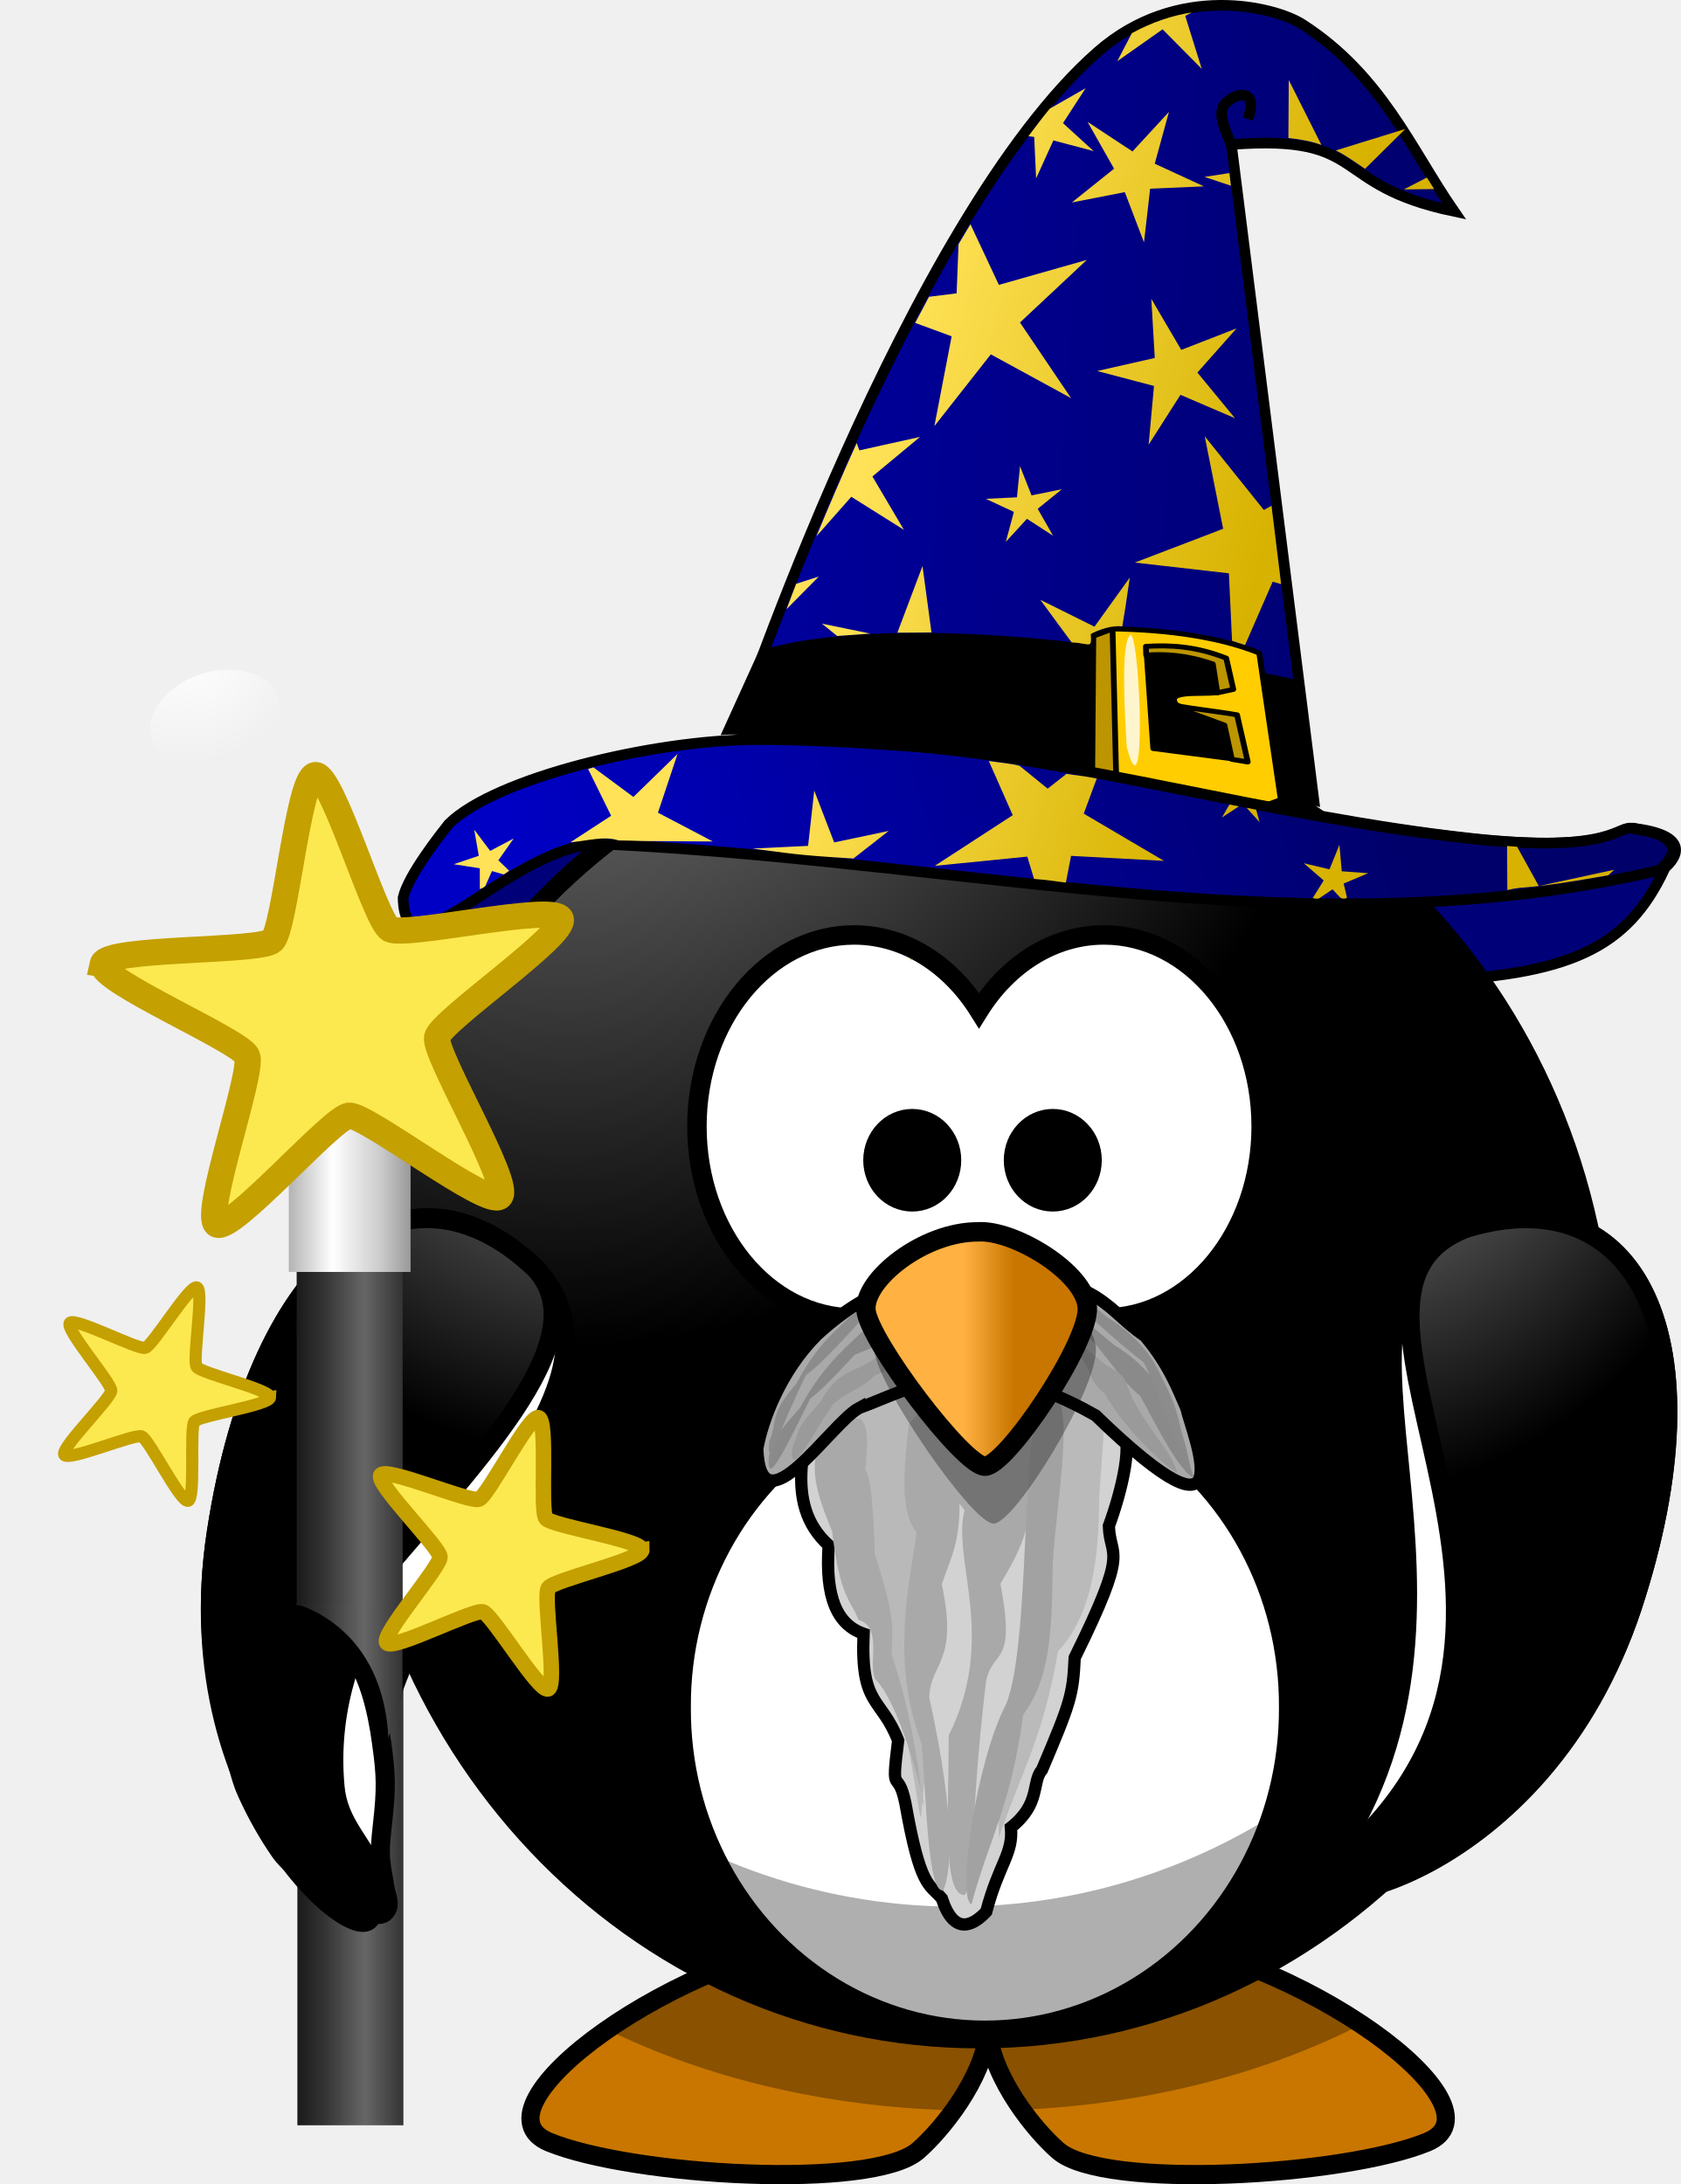
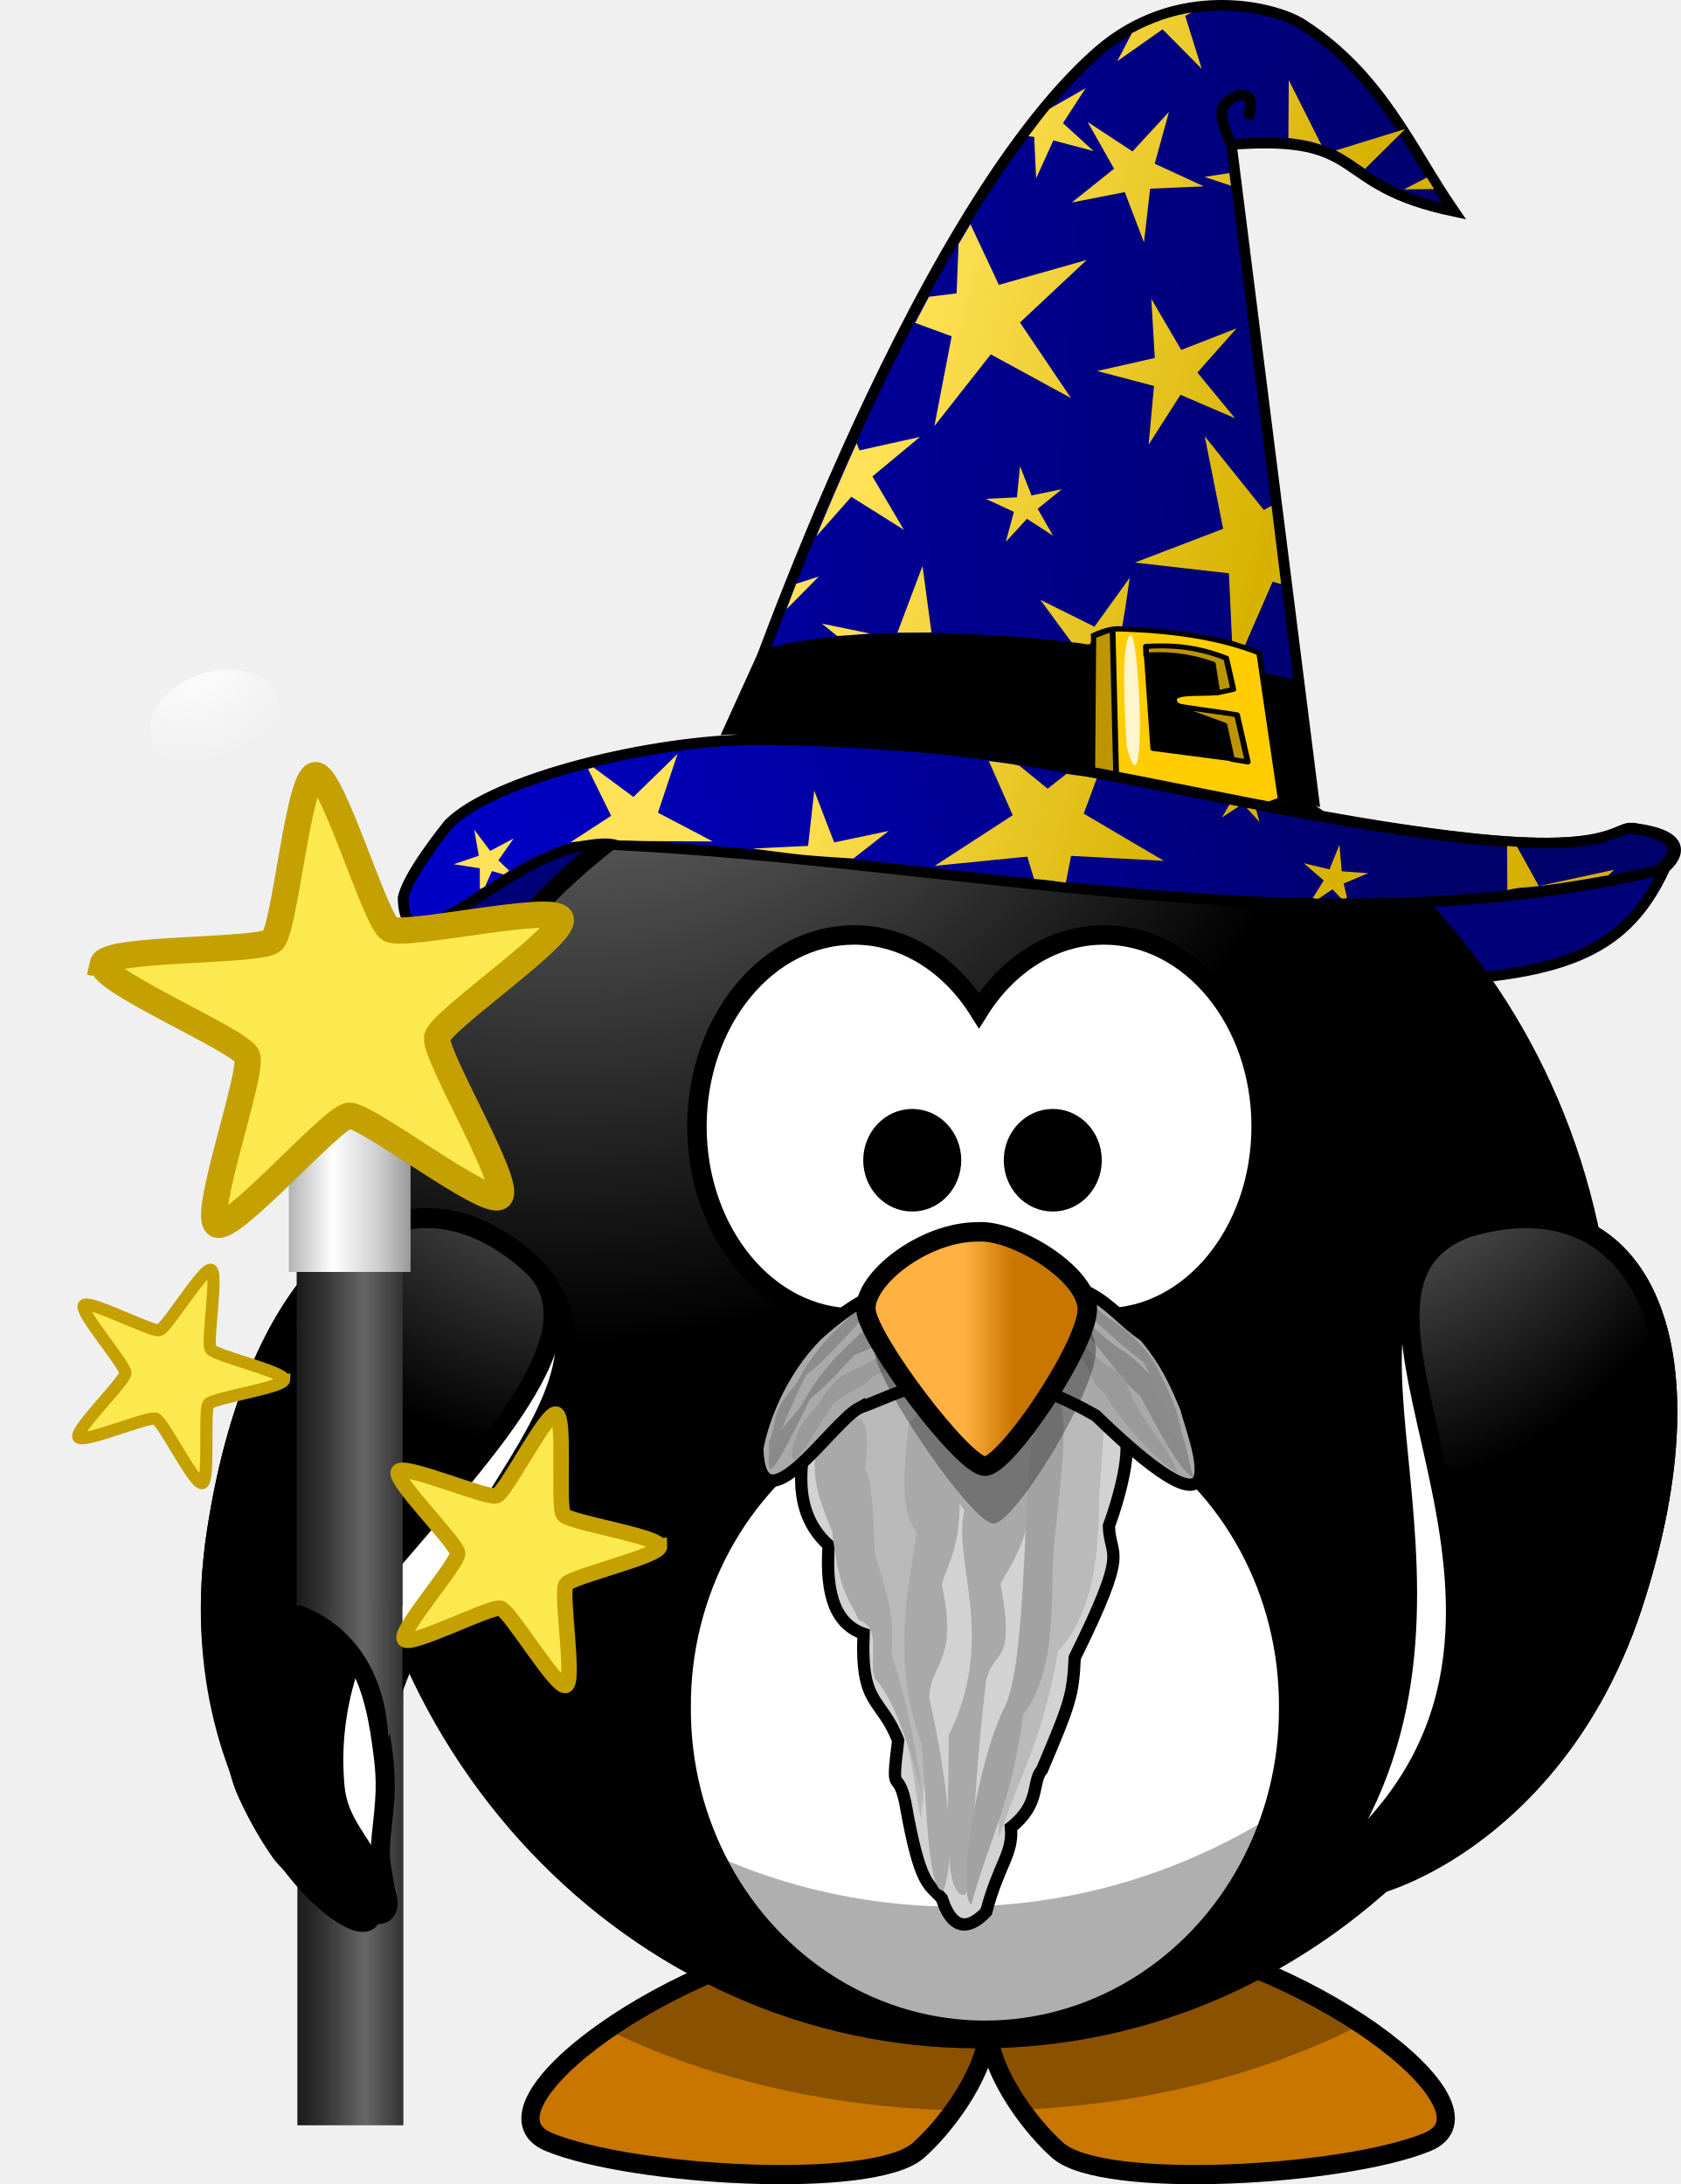
<svg xmlns="http://www.w3.org/2000/svg" xmlns:xlink="http://www.w3.org/1999/xlink" id="svg6608" viewBox="0 0 136.82 177.79" version="1.1">
  <defs id="defs6610">
    <linearGradient id="linearGradient3173-6-5">
      <stop id="stop3175-28-7" style="stop-color:#a5a5a5" offset="0" />
      <stop id="stop3177-7-3" style="stop-color:#000000" offset="1" />
    </linearGradient>
    <linearGradient id="linearGradient8295" y2="633.04" gradientUnits="userSpaceOnUse" x2="585.08" gradientTransform="matrix(.31234 0 0 .18977 358.42 392.58)" y1="586.87" x1="160.36">
      <stop id="stop2215" style="stop-color:rgb(0, 0, 0)" offset="0" />
      <stop id="stop2223" style="stop-color:rgb(0, 0, 0)" offset=".5" />
      <stop id="stop2217" style="stop-color:rgb(0, 0, 0)" offset="1" />
    </linearGradient>
    <linearGradient id="linearGradient9233" y2="334.82" gradientUnits="userSpaceOnUse" x2="276.24" y1="326.16" x1="243.94">
      <stop id="stop9229" style="stop-color:#ffe257" offset="0" />
      <stop id="stop9231" style="stop-color:#d7b200" offset="1" />
    </linearGradient>
    <linearGradient id="linearGradient4193" y2="335.93" gradientUnits="userSpaceOnUse" x2="307.26" gradientTransform="translate(-28.571 5.7143)" y1="356.76" x1="240.72">
      <stop id="stop8307" style="stop-color:#0000c5" offset="0" />
      <stop id="stop8309" style="stop-color:#00006b" offset="1" />
    </linearGradient>
    <linearGradient id="linearGradient4203" y2="535.71" gradientUnits="userSpaceOnUse" x2="695.65" gradientTransform="matrix(.14571 0 0 .10287 203.85 287.92)" y1="505.89" x1="101.58">
      <stop id="stop8315" style="stop-color:#0000ab" offset="0" />
      <stop id="stop8317" style="stop-color:#00005c" offset="1" />
    </linearGradient>
    <linearGradient id="linearGradient4227" y2="658.74" gradientUnits="userSpaceOnUse" x2="477.51" gradientTransform="matrix(.14571 0 0 .14896 302.18 251.02)" y1="1015.8" x1="431.39">
      <stop id="stop2227-6" style="stop-color:rgb(0, 0, 121)" offset="0" />
      <stop id="stop2282-4" style="stop-color:rgb(0, 0, 121)" offset="1" />
    </linearGradient>
    <radialGradient id="radialGradient4242" gradientUnits="userSpaceOnUse" cy="-8.88" cx="414.68" gradientTransform="matrix(-.0000018232 .27968 -.60927 0 101.73 -39.26)" r="123.55">
      <stop id="stop3205-9" style="stop-color:#ffb142" offset="0" />
      <stop id="stop4092-0" style="stop-color:#ffb141" offset=".887" />
      <stop id="stop3207-9" style="stop-color:#c87600" offset="1" />
    </radialGradient>
    <radialGradient id="radialGradient4244" gradientUnits="userSpaceOnUse" cy="483.45" cx="610.46" gradientTransform="matrix(0 -.48219 .4319 -.0000012542 -151.97 551.35)" r="167.56">
      <stop id="stop3175-8-9" style="stop-color:#a5a5a5" offset="0" />
      <stop id="stop3177-5-98" style="stop-color:#000000" offset="1" />
    </radialGradient>
    <radialGradient id="radialGradient4276" gradientUnits="userSpaceOnUse" cy="38.594" cx="180.72" gradientTransform="matrix(.16244 2.1067 -1.6909 .26266 228.26 -371.43)" r="28.884">
      <stop id="stop2175" style="stop-color:#ffffff;stop-opacity:.875" offset="0" />
      <stop id="stop2177" style="stop-color:#ffffff;stop-opacity:0" offset="1" />
    </radialGradient>
    <radialGradient id="radialGradient4292" xlink:href="#linearGradient3173-6-5" gradientUnits="userSpaceOnUse" cy="647.69" cx="371.45" gradientTransform="matrix(0 -.74351 -.66041 0 552.03 582.13)" r="59.255" />
    <radialGradient id="radialGradient4300" xlink:href="#linearGradient3173-6-5" gradientUnits="userSpaceOnUse" cy="622.49" cx="380.26" gradientTransform="matrix(0 -.74351 .66041 0 -364.7 582.13)" r="59.255" />
    <radialGradient id="radialGradient4325" gradientUnits="userSpaceOnUse" cx="380.26" cy="622.49" r="59.255" gradientTransform="matrix(0 -.74351 .66041 0 -364.7 582.13)">
      <stop id="stop3175-28-7-8" style="stop-color:#a5a5a5" offset="0" />
      <stop id="stop3177-7-3-0" style="stop-color:#000000" offset="1" />
    </radialGradient>
    <linearGradient id="linearGradient4711" y2="537.41" gradientUnits="userSpaceOnUse" x2="359.47" gradientTransform="matrix(.30777 0 0 .32584 143.63 232.49)" y1="537.41" x1="346.24">
      <stop id="stop4100-0" style="stop-color:#ffb142" offset="0" />
      <stop id="stop4104-3" style="stop-color:#c87600" offset="1" />
    </linearGradient>
    <linearGradient xlink:href="#linearGradient3876" id="linearGradient3019" gradientUnits="userSpaceOnUse" gradientTransform="matrix(0.4718903,0,0,0.663693,82.4887,192.7733)" x1="239" y1="297.47" x2="260" y2="297.47" />
    <linearGradient id="linearGradient3876" y2="297.47" gradientUnits="userSpaceOnUse" x2="260" gradientTransform="matrix(0.43773,0.43773,-0.70711,0.70711,395.4,-1.7129)" y1="297.47" x1="239">
      <stop id="stop2923" style="stop-color:#b3b3b3" offset="0" />
      <stop id="stop2929" style="stop-color:#ffffff" offset=".359" />
      <stop id="stop2931" style="stop-color:#cccccc" offset=".75" />
      <stop id="stop2925" style="stop-color:#999999" offset="1" />
    </linearGradient>
    <linearGradient xlink:href="#linearGradient3878" id="linearGradient3016" gradientUnits="userSpaceOnUse" gradientTransform="matrix(0.66369,0,0,0.2652836,-191.3973,-213.0161)" x1="239" y1="310.36" x2="252" y2="310.36" />
    <linearGradient id="linearGradient3878" y2="310.36" gradientUnits="userSpaceOnUse" x2="252" gradientTransform="translate(187.33,-280.8)" y1="310.36" x1="239">
      <stop id="stop2935" style="stop-color:#333333" offset="0" />
      <stop id="stop2941" style="stop-color:#666666" offset=".36" />
      <stop id="stop2943" style="stop-color:#333333" offset=".751" />
      <stop id="stop2937" style="stop-color:#1a1a1a" offset="1" />
    </linearGradient>
    <linearGradient xlink:href="#linearGradient3878" id="linearGradient3016-0" gradientUnits="userSpaceOnUse" gradientTransform="matrix(0.66369,0,0,0.2580885,-363.2157,-548.331)" x1="239" y1="310.36" x2="252" y2="310.36" />
    <linearGradient xlink:href="#linearGradient3878" id="linearGradient3016-05" gradientUnits="userSpaceOnUse" gradientTransform="matrix(-0.6704846,0,0,-0.1189765,193.005,180.25)" x1="239" y1="310.36" x2="252" y2="310.36" />
  </defs>
  <g id="layer1" transform="translate(-171.76,-295.22)" style="display:inline">
    <rect x="-204.594" y="-468.231" width="8.628" height="36.907" transform="scale(-1,-1)" style="fill:url(#linearGradient3016-0);fill-rule:evenodd" id="rect2916-7" />
    <g id="g4825">
      <path id="path1308-2" d="m 233.44,355.43 c -8.267,0.034 -26.131,5.817 -26.445,9.053 -6.954,7.865 2.494,7.491 18.41,3.918 11.059,2.552 21.263,6.417 32.513,6.137 9.812,-0.317 19.645,-0.257 29.434,0.568 12.249,-0.449 16.855,-2.715 19.87,-9.094 -0.082,0.026 -0.153,0.05 -0.233,0.076 1.111,-0.794 2.649,-2.765 -2.012,-3.405 -1.343,-0.421 -1.335,2.126 -13.631,0.769 -15.961,-1.761 -32.002,-6.546 -45.761,-7.517 -4.3,-0.303 -8.386,-0.52 -12.144,-0.505 z" style="color:#000000;fill:url(#linearGradient4227);fill-rule:evenodd;stroke:#000000;stroke-width:0.868" />
      <g id="g45484-1" transform="matrix(0.94454,0,0,1,164.24,67.006)">
        <path id="path3806-0-1" style="color:#000000;fill:url(#radialGradient4242);fill-rule:evenodd;stroke:#000000;stroke-width:1.564" d="m 81.781,385.54 c -15.668,1.613 -33.638,14.291 -26.495,17.056 7.143,2.765 27.873,3.918 31.79,0.692 2.013,-1.658 5.614,-5.809 6.038,-9.704 0.425,3.895 4.016,8.047 6.028,9.704 3.917,3.226 24.658,2.072 31.8,-0.692 7.143,-2.765 -10.827,-15.443 -26.495,-17.056 -8.068,0.778 -10.97,3.488 -11.333,6.598 -0.364,-3.11 -3.265,-5.821 -11.333,-6.598 z" />
        <path id="path3194-5-0" style="fill:#000000;fill-opacity:0.314;fill-rule:evenodd" d="m 81.784,385.55 c -7.69,0.792 -15.927,4.249 -21.485,7.891 8.417,3.893 18.709,6.292 29.865,6.568 1.43,-1.881 2.71,-4.187 2.953,-6.415 0.241,2.207 1.491,4.493 2.902,6.364 10.973,-0.465 21.052,-2.98 29.254,-6.944 -5.538,-3.484 -13.432,-6.703 -20.823,-7.464 -8.068,0.778 -10.97,3.488 -11.333,6.598 -0.364,-3.11 -3.265,-5.821 -11.333,-6.598 z" />
      </g>
      <g id="g45507-1" transform="matrix(0.94454,0,0,1,164.24,67.006)">
        <path id="path2385-16-4" style="color:#000000;fill:url(#radialGradient4244);stroke:#000000;stroke-width:1.564;stroke-linecap:round" d="m 146.28,340.23 a 53.95,53.95 0 0 1 -107.9,0 53.95,53.95 0 1 1 107.9,0 z" />
        <path id="path3167-8-2" style="fill:#ffffff;stroke:#000000;stroke-width:1.629;stroke-linecap:round" d="m 118.99,367.2 a 26.154,26.154 0 1 1 -52.307,0 26.154,26.154 0 1 1 52.307,0 z" />
        <path id="path2411-0-7" style="fill:#000000;fill-opacity:0.314" d="m 144.15,325.23 c 0.11,1.403 0.173,2.816 0.173,4.246 0,29.779 -24.178,53.947 -53.957,53.947 -24.575,0 -45.316,-16.459 -51.819,-38.948 2.17,27.795 25.426,49.701 53.774,49.701 29.779,0 53.957,-24.168 53.957,-53.947 0,-5.204 -0.751,-10.237 -2.128,-14.999 z" />
      </g>
      <g id="g4780">
        <g id="g4775">
          <path id="path2387-0-6" style="fill:#ffffff;stroke:#000000;stroke-width:1.583;stroke-linecap:round" d="m 241.28,371.33 c -7.059,0 -12.792,6.984 -12.792,15.589 0,8.605 5.733,15.589 12.792,15.589 4.148,0 7.829,-2.415 10.166,-6.15 2.337,3.738 6.026,6.15 10.176,6.15 7.059,0 12.792,-6.984 12.792,-15.589 0,-8.605 -5.733,-15.589 -12.792,-15.589 -4.149,0 -7.839,2.413 -10.176,6.15 -2.337,-3.735 -6.018,-6.15 -10.166,-6.15 z" />
          <path id="path3163-3-7" style="fill:#000000;stroke:#000000;stroke-width:1.583;stroke-linecap:round" d="m 249.21,389.67 a 3.197,3.385 0 0 1 -6.394,0 3.197,3.385 0 1 1 6.394,0 z" />
          <path id="path3165-6-9" style="fill:#000000;stroke:#000000;stroke-width:1.583;stroke-linecap:round" d="m 260.65,389.67 a 3.197,3.385 0 1 1 -6.394,0 3.197,3.385 0 1 1 6.394,0 z" />
        </g>
        <g id="g4758">
          <g id="g4715" transform="translate(-0.07734,0)">
            <g id="g4687">
              <path id="path4357" d="m 242.47,405.07 c -1.961,-0.991 -3.2,0.064 -4.173,2.534 -0.76,4.839 -2.824,9.946 0.989,13.414 -0.286,4.221 0.661,6.437 2.844,7.201 -0.256,5.95 1.41,5.102 2.813,8.685 -0.608,4.877 -0.04,2.044 0.587,5.1 1.219,6.89 1.921,6.56 2.967,7.758 0.995,3.059 2.534,2.229 3.616,1.082 1.031,-3.905 2.211,-4.717 2.009,-6.861 2.46,-1.94 1.658,-3.674 2.534,-4.698 2.306,-5.446 2.518,-6.066 2.658,-9.118 4.544,-9.206 2.86,-7.99 2.782,-10.725 0.992,-2.686 2.182,-7.26 0.865,-8.098 2.937,-2.558 1.301,-2.195 0.309,-3.771 -0.92,-1.955 -1.057,-1.029 -4.049,-1.854 -5.63,2.277 -9.145,1.027 -16.752,-0.649 z" style="fill:#d2d2d2;stroke:#000000;stroke-width:1px" />
              <path id="path4359" d="m 239.78,409.98 c -1.455,2.033 -0.597,4.529 0.371,7.047 1.093,10.261 1.385,5.302 2.04,7.232 0.067,3.526 0.966,4.59 1.298,6.305 2.315,3.121 3.203,14.018 3.338,12.425 0.1,-2.063 1.147,-7.31 -0.556,-13.908 0.681,-1.976 2.022,-2.631 0.371,-9.272 1.228,-4.096 1.856,-7.142 1.113,-7.789 1.223,-2.331 0.877,-3.747 -0.371,-4.636 -5.423,0.004 -5.275,-1.853 -6.295,-2.255 -1.016,1.019 -1.197,0.668 -1.308,4.851 z" style="fill:#b9b9b9" />
              <path id="path4361" d="m 250.35,408.69 c -0.878,3.591 -1.993,7.302 0,9.458 -1.059,4.038 2.696,10.342 -1.298,18.359 0.047,5.484 -0.591,13.024 1.298,12.981 0.914,-1.181 0.352,-5.583 1.718,-17.158 0.433,-3.028 2.554,-1.131 1.2,-8.18 1.505,-2.623 3.295,-5.093 2.46,-12.863 -1.204,-2.336 -2.259,-5.047 -5.378,-2.596 z" style="fill:#a9a9a9" />
              <path id="path4363" d="m 260.09,406.58 c -3.25,-1.283 -2.131,11.115 -3.065,21.023 -2.792,4.238 -3.976,11.093 -3.894,17.246 1.638,-4.917 3.622,-8.098 4.822,-15.206 2.542,-2.689 3.255,-6.842 3.338,-11.498 -0.04,-3.631 1.471,-11.004 -1.2,-11.565 z" style="fill:#bababa" />
              <path id="path4359-7" d="m 238.23,413.76 c -0.338,1.907 0.474,4.016 1.341,6.135 0.644,5.456 1.522,5.562 2.147,7.194 2.005,0.59 0.744,3.525 1.35,4.808 2.324,2.331 4.372,11.444 3.908,10.133 -0.296,-1.815 -0.68,-6.499 -2.566,-12.124 -0.012,-1.79 0.502,-2.481 -1.366,-8.148 -0.11,-3.693 -0.324,-6.414 -0.776,-6.915 0.181,-2.148 0.322,-3.464 -0.405,-4.132 -2.516,0.48 -1.693,-4.195 -2.233,-4.457 -0.302,0.981 -2.044,3.835 -1.401,7.505 z" style="fill:#a9a9a9" />
              <path id="path4361-5" d="m 245.8,411.18 c -0.332,3.424 -0.812,6.982 0.652,8.793 -0.551,3.942 -2.173,10.492 0.409,17.194 0.409,5.093 0.507,12.166 1.751,11.942 0.522,-1.187 1.229,-4.924 -1.136,-15.711 0.077,-2.857 2.4,-2.773 1.021,-9.195 0.812,-2.584 2.116,-3.988 1.03,-11.132 -0.955,-2.055 -1.838,-4.473 -3.727,-1.891 z" style="fill:#a9a9a9" />
              <path id="path4363-4" d="m 257.37,408.44 c -2.706,-1.211 -1.386,20.302 -3.674,25.581 -2.362,4.501 -4.043,15.725 -2.782,16.223 1.385,-5.222 3.196,-7.902 4.21,-15.452 2.151,-2.856 2.324,-6.622 2.394,-11.567 -0.034,-3.856 2.111,-14.189 -0.149,-14.785 z" style="fill:#a2a2a2" />
            </g>
            <path id="path4705" style="fill:#a9a9a9;stroke:#000000;stroke-width:1px" d="m 241.76,409.84 c -2.305,1.244 -8.021,10.234 -8.286,3.318 0.411,-2.307 1.877,-6.285 4.851,-9.263 4.737,-4.328 7.628,-4.212 11.283,-5.016 11.738,-0.317 11.932,2.766 15.412,5.095 2.005,2.361 2.736,4.42 3.377,5.857 0.536,2.302 4.865,12.475 -7.38,0.614 -9.849,-5.616 -14.707,-2.275 -19.257,-0.604 z" />
          </g>
          <g id="g4753">
            <path id="path4726" style="fill:#8a8a8a" d="m 241.88,403.69 c -1.85,1.718 -3.388,3.159 -4.991,6.119 -2.238,2.529 -1.802,2.219 -2.546,3.918 -0.234,2.681 1.147,-0.162 3.364,-4.641 1.395,-1.103 2.566,-2.479 3.629,-3.582 l 2.059,-0.83 16.55,-1.091 c 1.778,1.744 2.999,3.989 4.618,5.257 1.399,2.593 3.198,6.154 4.355,6.685 -0.642,-1.947 -0.384,-2.866 -2.057,-5.992 -0.83,-2.015 -2.612,-3.723 -4.407,-4.822 -2.695,-2.174 -2.257,-2.105 -3.731,-2.601 l -12.789,0.089 z" />
            <path id="path4726-4" style="fill:#9a9a9a" d="m 243.48,405.39 c -1.85,1.718 -3.325,0.973 -4.929,3.933 -2.238,2.529 -1.554,2.033 -2.298,3.731 -0.234,2.681 1.333,-0.597 3.364,-3.585 1.395,-1.103 2.256,-1.163 3.319,-2.266 l 2.059,-0.83 14.19,-1.227 c 1.778,1.744 0.887,2.25 2.507,3.518 1.399,2.593 4.751,5.905 5.907,6.437 -0.642,-1.947 -1.999,-2.929 -3.672,-6.054 -0.83,-2.015 -0.438,-1.674 -2.233,-2.772 -2.695,-2.174 -2.257,-2.105 -3.731,-2.601 l -12.54,-2.954 z" />
            <path id="path4726-43" style="fill:#8c8c8c" d="m 241.2,402.18 c -1.85,1.718 -3.052,2.762 -4.655,5.721 -2.238,2.529 -1.43,2.964 -2.174,4.663 -0.234,2.681 0.774,-0.907 2.991,-5.386 1.395,-1.103 2.231,-2.082 3.294,-3.185 l 1.997,-2.196 16.699,-0.494 c 1.778,1.744 3.868,3.554 5.488,4.822 1.399,2.593 2.329,6.588 3.485,7.12 -0.642,-1.947 -0.384,-2.866 -2.057,-5.992 -0.83,-2.015 -2.612,-3.723 -4.407,-4.822 -2.695,-2.174 -2.257,-2.105 -3.731,-2.601 l -12.789,0.089 z" />
          </g>
          <path id="path3393-6-2" style="fill:#000000;fill-opacity:0.314;fill-rule:evenodd" d="m 252.05,398.22 c -4.456,0 -9.3,4.297 -9.106,7.01 0.194,2.714 7.944,14.02 9.687,14.02 1.744,0 8.525,-11.081 8.331,-14.247 -0.194,-3.166 -6.006,-7.01 -8.912,-6.784 z" />
        </g>
        <path id="path2391-7-0" style="fill:url(#linearGradient4711);fill-rule:evenodd;stroke:#000000;stroke-width:1.583" d="m 251.35,395.5 c -4.456,0 -9.3,3.897 -9.106,6.359 0.194,2.462 7.944,12.718 9.687,12.718 1.744,0 8.525,-10.051 8.331,-12.923 -0.194,-2.872 -6.006,-6.359 -8.912,-6.154 z" />
      </g>
      <g id="g45488-4" transform="matrix(0.94454,0,0,1,162.97,67.006)">
        <path id="path3800-9-7" style="fill:#ffffff;fill-rule:evenodd;stroke:#000000;stroke-width:1.629" d="m 135.69,328.16 c -15.677,5.637 4.615,30.676 -12.323,52.523 -3.131,4.038 18.856,0.681 26.629,-21.696 7.559,-21.762 0.369,-35.041 -14.306,-30.827 z" />
        <path id="path3802-9-1" style="fill:url(#radialGradient4292);fill-rule:evenodd;stroke:#000000;stroke-width:1.629" d="m 135.69,328.16 c -15.677,5.637 13.877,33.276 -12.323,52.523 -7.373,5.416 18.856,0.681 26.629,-21.696 7.559,-21.762 0.369,-35.041 -14.306,-30.827 z" />
      </g>
      <g id="g4229">
        <path id="path2183" style="fill:url(#linearGradient4203);fill-rule:evenodd;stroke:#000000;stroke-width:0.868" d="m 231.68,354.58 c 0,0 13.929,-41.549 29.436,-55.144 6.454,-5.658 14.41,-3.68 16.645,-2.242 6.468,4.161 8.85,10.16 12.356,15.231 -10.269,-2.148 -6.823,-6.3 -18.129,-5.443 l 6.713,53.368 c -14.553,-3.492 -30.793,-4.623 -47.021,-5.77 z" />
        <g id="g7941" transform="matrix(0.46651,0,0,0.4036,36.638,149.15)">
          <path id="path2185" d="m 415.38,510.19 6.688,-17.022 c 15.702,-5.653 49.492,-5.343 93.583,5.809 l 4.299,34.05 c -33.484,-9.687 -62.371,-26.322 -104.57,-22.837 z" style="fill:url(#linearGradient8295);fill-rule:evenodd" />
          <path id="path2187" style="fill:#ffcd00;fill-rule:evenodd;stroke:#000000;stroke-linecap:round;stroke-linejoin:round" d="m 480.07,520.86 0.327,-30.747 3.108,-1.353 c 10.58,0.18 19.196,1.803 25.849,4.869 l 3.763,29.575 -3.763,1.623 z m 9.659,-26.808 1.132,18.838 13.549,2.041 -1.071,-6.191 -8.475,-4.688 c -2.006,-3.038 4.492,-1.972 7.099,-2.442 l -0.729,-5.661 c -3.835,-1.745 -7.671,-2.084 -11.506,-1.897 z" />
          <path id="path2201" d="m 480.41,490.21 3.352,-1.43 0.649,30.51 -4.217,1.609 0.216,-30.689 z" style="fill:#bc9500;fill-rule:evenodd;stroke:#000000;stroke-width:1;stroke-linecap:round;stroke-linejoin:round" />
          <path id="path2203" d="m 489.58,492.29 0.05,1.763 c 3.19,-0.265 6.918,-0.078 11.628,1.791 l 0.789,5.818 2.787,-0.698 -1.24,-6.295 c -5.314,-2.418 -9.697,-2.675 -14.013,-2.379 z" style="fill:#bc9500;fill-rule:evenodd;stroke:#000000;stroke-linecap:round;stroke-linejoin:round" />
          <path id="path2205" d="m 492.83,503.73 10.451,4.446 1.301,6.899 2.775,0.535 -1.873,-9.509 c -4.162,-0.839 -9.122,-1.349 -12.654,-2.371 z" style="fill:#bc9500;fill-rule:evenodd;stroke:#000000;stroke-linecap:round;stroke-linejoin:round" />
        </g>
        <path id="path5447" style="fill:none;stroke:#000000;stroke-width:0.868" d="m 272.08,307.24 c -0.577,-1.382 -1.258,-2.783 -0.631,-3.532 0.817,-0.976 2.783,-1.375 1.885,1.2" />
        <path id="path1308-29" style="fill:url(#linearGradient4193);fill-rule:evenodd;stroke:#000000;stroke-width:0.868" d="m 233.19,355.43 c -8.267,0.034 -21.109,3.113 -24.9,6.863 -0.611,0.777 -3.312,4.167 -3.717,6 0.107,7.324 9.44,-5.222 16.868,-4.334 30.066,1.504 57.379,8.678 85.326,2.116 1.108,-0.807 2.58,-2.758 -2.041,-3.393 -1.343,-0.421 -1.335,2.126 -13.631,0.769 -15.961,-1.761 -32.002,-6.546 -45.761,-7.517 -4.3,-0.303 -8.386,-0.52 -12.144,-0.504 z" />
        <path id="path8319" style="opacity:0.803;fill:#ffffff" d="m 263.47,356.01 c -0.163,-2.853 -0.529,-8.841 0.367,-9.121 0.765,1.003 1.23,15.192 -0.367,9.121 z" />
        <path id="path9222" style="color:#000000;fill:url(#linearGradient9233);fill-rule:evenodd" d="m 210.36,362.76 0.372,2.126 -2.04,0.687 2.123,0.33 0.002,1.7 c 0.146,-0.102 0.144,-0.005 0.442,-0.245 l 0.547,-1.227 0.958,0.273 c 0.199,-0.135 0.3,-0.184 0.441,-0.3 l -0.88,-0.852 1.248,-1.776 -1.911,1.012 z m 35.458,10.476 0.062,0.156 c 0.05,0.009 0.106,-0.009 0.156,0 z m 34.968,-9.246 -0.812,2 -2.094,-0.5 1.625,1.406 -0.9,1.442 c 0.178,-0.009 0.125,0.072 0.505,0.027 l 1.114,-0.75 0.641,0.688 c 0.199,0.095 0.369,0.108 0.536,-0.006 l -0.271,-1.151 2,-0.844 -2.156,-0.156 z m 13.646,0.097 0.019,3.589 c 1.698,-0.404 1.112,0.072 8.225,-1.208 l 0.475,-0.444 -6.137,1.326 -1.769,-3.201 -0.031,0 c -0.242,-0.013 -0.52,-0.042 -0.781,-0.062 z m -56.396,-4.508 -0.5,4.5 -4.531,0.219 c 3.002,0.373 3.37,0.526 8.221,0.809 l 2.872,-2.246 -4.438,0.938 z m 35.195,1.403 1.055,1.16 -0.282,-1.01 z m -1.399,-0.265 -0.609,1.049 1.379,-0.905 z m -44.922,-4.12 -3.594,3.5 -3.25,-2.406 c -0.148,0.037 -0.29,0.087 -0.438,0.125 l 1.875,3.812 -3.315,2.159 c 1.321,-0.1 2.742,-0.548 3.921,-0.15 1.305,0.012 1.891,0.062 2.645,0.053 l 5.031,0.031 -4.469,-2.344 1.594,-4.781 z m 31.666,1.614 -1.54,1.212 -2.293,-1.866 c -0.733,-0.188 -1.201,-0.198 -2.5,-0.389 l 1.949,4.412 -6.344,4.125 7.531,-0.75 0.549,1.814 c 1.43,0.114 1.462,0.166 2.59,0.298 l 0.423,-2.175 7.562,0.406 -6.531,-3.844 1.06,-2.857 c -1.278,-0.253 -1.927,-0.276 -2.457,-0.387 z m 5.147,-15.975 -1.438,2 -1.438,2 -4.406,-2.188 1.453,1.984 1.099,1.485 c 1.486,0.054 1.644,0.603 1.553,-0.686 0.541,-0.305 1.692,-0.738 2.561,-0.615 l 0.255,-1.543 0.359,-2.438 z m -25.315,-0.084 -1.844,0.594 c -0.298,0.748 -0.51,1.366 -0.781,2.062 z m 9.171,4.555 -0.731,-5.409 -5e-5,-5e-5 -2.045,5.427 z m -4.973,0.091 -3.945,-0.812 1.24,1.008 z m 12.18,-13.625 -0.25,2.531 -2.531,0.125 2.281,1.062 -0.656,2.438 1.719,-1.875 2.125,1.375 -1.25,-2.188 1.969,-1.594 -2.469,0.5 z m 15.034,-2.438 1.5,7.531 -7.188,2.75 7.656,0.875 0.256,5.493 c 0.539,0.183 0.623,0.209 1.059,0.344 l 2.247,-5.149 0.688,0.188 -0.781,-6.375 -0.625,0.344 z m -23.173,0.052 -4.938,1.094 -0.219,-0.594 c -1.205,2.659 -2.275,5.17 -3.281,7.594 l 2.844,-3.219 4.281,2.688 -2.562,-4.344 z m 18.826,-11.239 0.281,4.812 -4.688,1.062 4.625,1.219 -0.438,4.781 2.594,-4.062 4.438,1.906 -3.062,-3.719 3.188,-3.594 -4.5,1.75 z m -14.722,-6.074 c -0.324,0.534 -0.65,1.08 -0.969,1.625 l -0.156,4 -2.25,0.281 c -0.38,0.705 -0.755,1.413 -1.125,2.125 l 2.969,1.094 -1.406,7.312 4.594,-5.844 6.531,3.562 -4.156,-6.156 5.438,-5.094 -7.156,2.031 z m 37.151,-3.802 -1.875,0.969 2.469,-0.031 c -0.195,-0.309 -0.401,-0.625 -0.594,-0.938 z m -16.072,-0.363 -2.031,0.312 2.156,0.719 z m 14.318,-3.592 -5.656,1.75 c 0.851,0.418 1.565,0.952 2.375,1.5 z m -19.238,-1.388 -2.969,3.219 -3.656,-2.406 2.156,3.812 -3.438,2.75 4.312,-0.844 1.562,4.094 0.5,-4.375 4.375,-0.188 -4,-1.844 z m 9.751,-2.591 -0.031,4.719 c 1.089,0.11 1.964,0.295 2.688,0.562 l -2.656,-5.281 z m -16.534,0.662 -2.906,1.656 -0.031,0.031 c -0.581,0.698 -1.147,1.461 -1.719,2.219 l 0.469,0.062 0.156,3.375 1.406,-3.094 3.281,0.875 -2.5,-2.281 1.844,-2.844 z m 8.638,-6.168 c -1.588,0.244 -3.241,0.796 -4.875,1.688 l -1.188,2.281 3.688,-2.594 3.188,3.219 -1.344,-4.312 z" />
      </g>
      <g id="g4803">
        <g id="g45492-7" transform="matrix(0.84256,0.42692,-0.45199,0.89202,320.18,83.724)">
          <path id="path3169-39-3" style="fill:#ffffff;fill-rule:evenodd;stroke:#000000;stroke-width:1.629" d="m 51.639,328.16 c 15.677,5.637 -4.615,30.676 12.323,52.523 3.131,4.038 -18.856,0.681 -26.629,-21.696 -7.559,-21.762 -0.369,-35.041 14.306,-30.827 z" />
          <path id="path3793-56-2" style="fill:url(#radialGradient4300);fill-rule:evenodd;stroke:#000000;stroke-width:1.629" d="m 51.639,328.16 c 15.677,5.637 -20.817,56.508 11.98,51.685 0.86,-0.686 -18.512,1.519 -26.285,-20.858 -7.559,-21.762 -0.369,-35.041 14.306,-30.827 z" />
        </g>
        <g id="g4162" transform="matrix(0.77993,-0.11069,0.11069,0.77993,-129.96,128.47)">
          <g id="g3241">
            <g id="g7915" transform="matrix(0.18941,0,0,0.18941,331.25,258.46)">
              <circle id="path2163" style="fill:url(#radialGradient4276)" transform="matrix(1.2433,-0.22232,0.15663,0.87595,-92.199,424.52)" cx="193.563" cy="56.486" r="28.884" />
            </g>
          </g>
        </g>
        <g id="g45492-7-6" transform="matrix(0.84256,0.42692,-0.45199,0.89202,320.03,83.724)">
          <path id="path3169-39-3-8" style="fill:#ffffff;fill-rule:evenodd;stroke:#000000;stroke-width:1.629" d="m 58.451,368.252 c 1.527,2.076 2.103,3.053 3.199,5.839 1.097,2.787 1.225,2.645 3.342,5.376 0.391,0.505 0.39,0.894 0.073,1.145 -0.317,0.251 -0.949,0.364 -1.82,0.315 -0.871,-0.048 -3.057,0.278 -4.329,-0.115 -1.272,-0.393 -2.66,-0.29 -4.179,-1.073 -1.519,-0.783 -3.124,-1.772 -4.736,-2.991 -1.613,-1.218 -2.919,-3.067 -4.471,-4.767 0.641,-9.178 5.287,-14.246 12.921,-3.731 z" />
          <path id="path3793-56-2-0" style="fill:url(#radialGradient4325);fill-rule:evenodd;stroke:#000000;stroke-width:1.629" d="m 53.188,365.15 c 0.579,2.693 1.635,5.373 3.365,7.982 1.73,2.609 4.182,2.957 7.457,5.363 1.843,1.354 1.586,2.074 0.043,2.042 -1.544,-0.032 -4.422,1.373 -7.726,-0.278 -1.652,-0.826 -3.422,-1.869 -5.209,-3.144 -1.787,-1.275 -3.717,-3.587 -5.435,-5.34 -14.898,-22.968 -0.957,-20.036 7.504,-6.624 z" />
        </g>
      </g>
    </g>
    <rect x="-32.775" y="-130.683" width="8.628" height="37.936" transform="matrix(-1,0,0,-1,171.76,295.22)" style="display:inline;fill:url(#linearGradient3016);fill-rule:evenodd" id="rect2916" />
    <path d="m 195.269,374.539 0,24.224 9.91,10e-6 0,-24.224 -9.91,10e-6 z" style="fill:url(#linearGradient3019);fill-rule:evenodd" id="rect2914" />
    <g id="layer1-4" transform="matrix(-1.742802,1.26622,-1.26622,-1.742802,295.4031,394.9341)">
      <path d="m 30.839,10.823 c -0.433,0.364 -4.344,-2.849 -4.908,-2.809 -0.564,0.04 -3.984,3.771 -4.464,3.472 -0.48,-0.299 1.367,-5.012 1.154,-5.536 -0.212,-0.524 -4.818,-2.624 -4.682,-3.172 0.136,-0.549 5.189,-0.249 5.622,-0.613 0.433,-0.364 1.006,-5.393 1.57,-5.433 0.564,-0.04 1.84,4.858 2.32,5.157 0.48,0.299 5.44,-0.709 5.652,-0.185 0.212,0.524 -4.052,3.251 -4.188,3.8 -0.136,0.549 2.356,4.954 1.923,5.318 z" transform="matrix(1.1431,-0.03167,0.03167,1.1431,1.9028,28.036)" style="fill:#fce94f;stroke:#c4a000;stroke-width:0.866;stroke-miterlimit:5" id="path3158" />
    </g>
    <path style="display:inline;fill:url(#linearGradient3016-05);fill-rule:evenodd" d="m 24.043,130.53 0,0.03 c 0.558,0.151 7.143,2.01 7.57,10.922 l 1.147,-3.792 0,-7.07 -8.717,-0.091 z" id="rect2916-1" transform="translate(171.76,295.22)" />
-     <g transform="matrix(0.6946584,-0.7193398,0.7193398,0.6946584,153.1063,507.8902)" id="g3630">
+     <g transform="matrix(0.6946584,-0.7193398,0.7193398,0.6946584,154.2557,506.4535)" id="g3630">
      <path id="path3632" style="fill:#fce94f;stroke:#c4a000;stroke-width:0.866;stroke-miterlimit:5" transform="matrix(1.1431,-0.03167,0.03167,1.1431,63.78925,-50.88245)" d="m 30.839,10.823 c -0.433,0.364 -4.344,-2.849 -4.908,-2.809 -0.564,0.04 -3.984,3.771 -4.464,3.472 -0.48,-0.299 1.367,-5.012 1.154,-5.536 -0.212,-0.524 -4.818,-2.624 -4.682,-3.172 0.136,-0.549 5.189,-0.249 5.622,-0.613 0.433,-0.364 1.006,-5.393 1.57,-5.433 0.564,-0.04 1.84,4.858 2.32,5.157 0.48,0.299 5.44,-0.709 5.652,-0.185 0.212,0.524 -4.052,3.251 -4.188,3.8 -0.136,0.549 2.356,4.954 1.923,5.318 z" />
    </g>
-     <g transform="matrix(0.8105365,-0.9797703,0.9797703,0.8105365,154.9849,426.1612)" id="g3634">
+     <g transform="matrix(0.8105365,-0.9797703,0.9797703,0.8105365,156.4216,425.8738)" id="g3634">
      <path id="path3636" style="fill:#fce94f;stroke:#c4a000;stroke-width:0.866;stroke-miterlimit:5" transform="matrix(1.1431,-0.03167,0.03167,1.1431,1.9028,28.036)" d="m 30.839,10.823 c -0.433,0.364 -4.344,-2.849 -4.908,-2.809 -0.564,0.04 -3.984,3.771 -4.464,3.472 -0.48,-0.299 1.367,-5.012 1.154,-5.536 -0.212,-0.524 -4.818,-2.624 -4.682,-3.172 0.136,-0.549 5.189,-0.249 5.622,-0.613 0.433,-0.364 1.006,-5.393 1.57,-5.433 0.564,-0.04 1.84,4.858 2.32,5.157 0.48,0.299 5.44,-0.709 5.652,-0.185 0.212,0.524 -4.052,3.251 -4.188,3.8 -0.136,0.549 2.356,4.954 1.923,5.318 z" />
    </g>
    <path style="fill:none;fill-rule:evenodd;stroke:none;stroke-width:1px;stroke-linecap:butt;stroke-linejoin:miter;stroke-opacity:1" d="m 203.385,435.996 1.148,-3.18 -0.088,-5.035 -8.569,-0.088 4.24,0.618 1.06,1.06 0.707,1.237 0.618,1.59 0.53,1.943 0.442,2.297 z" id="path3853" />
  </g>
</svg>
